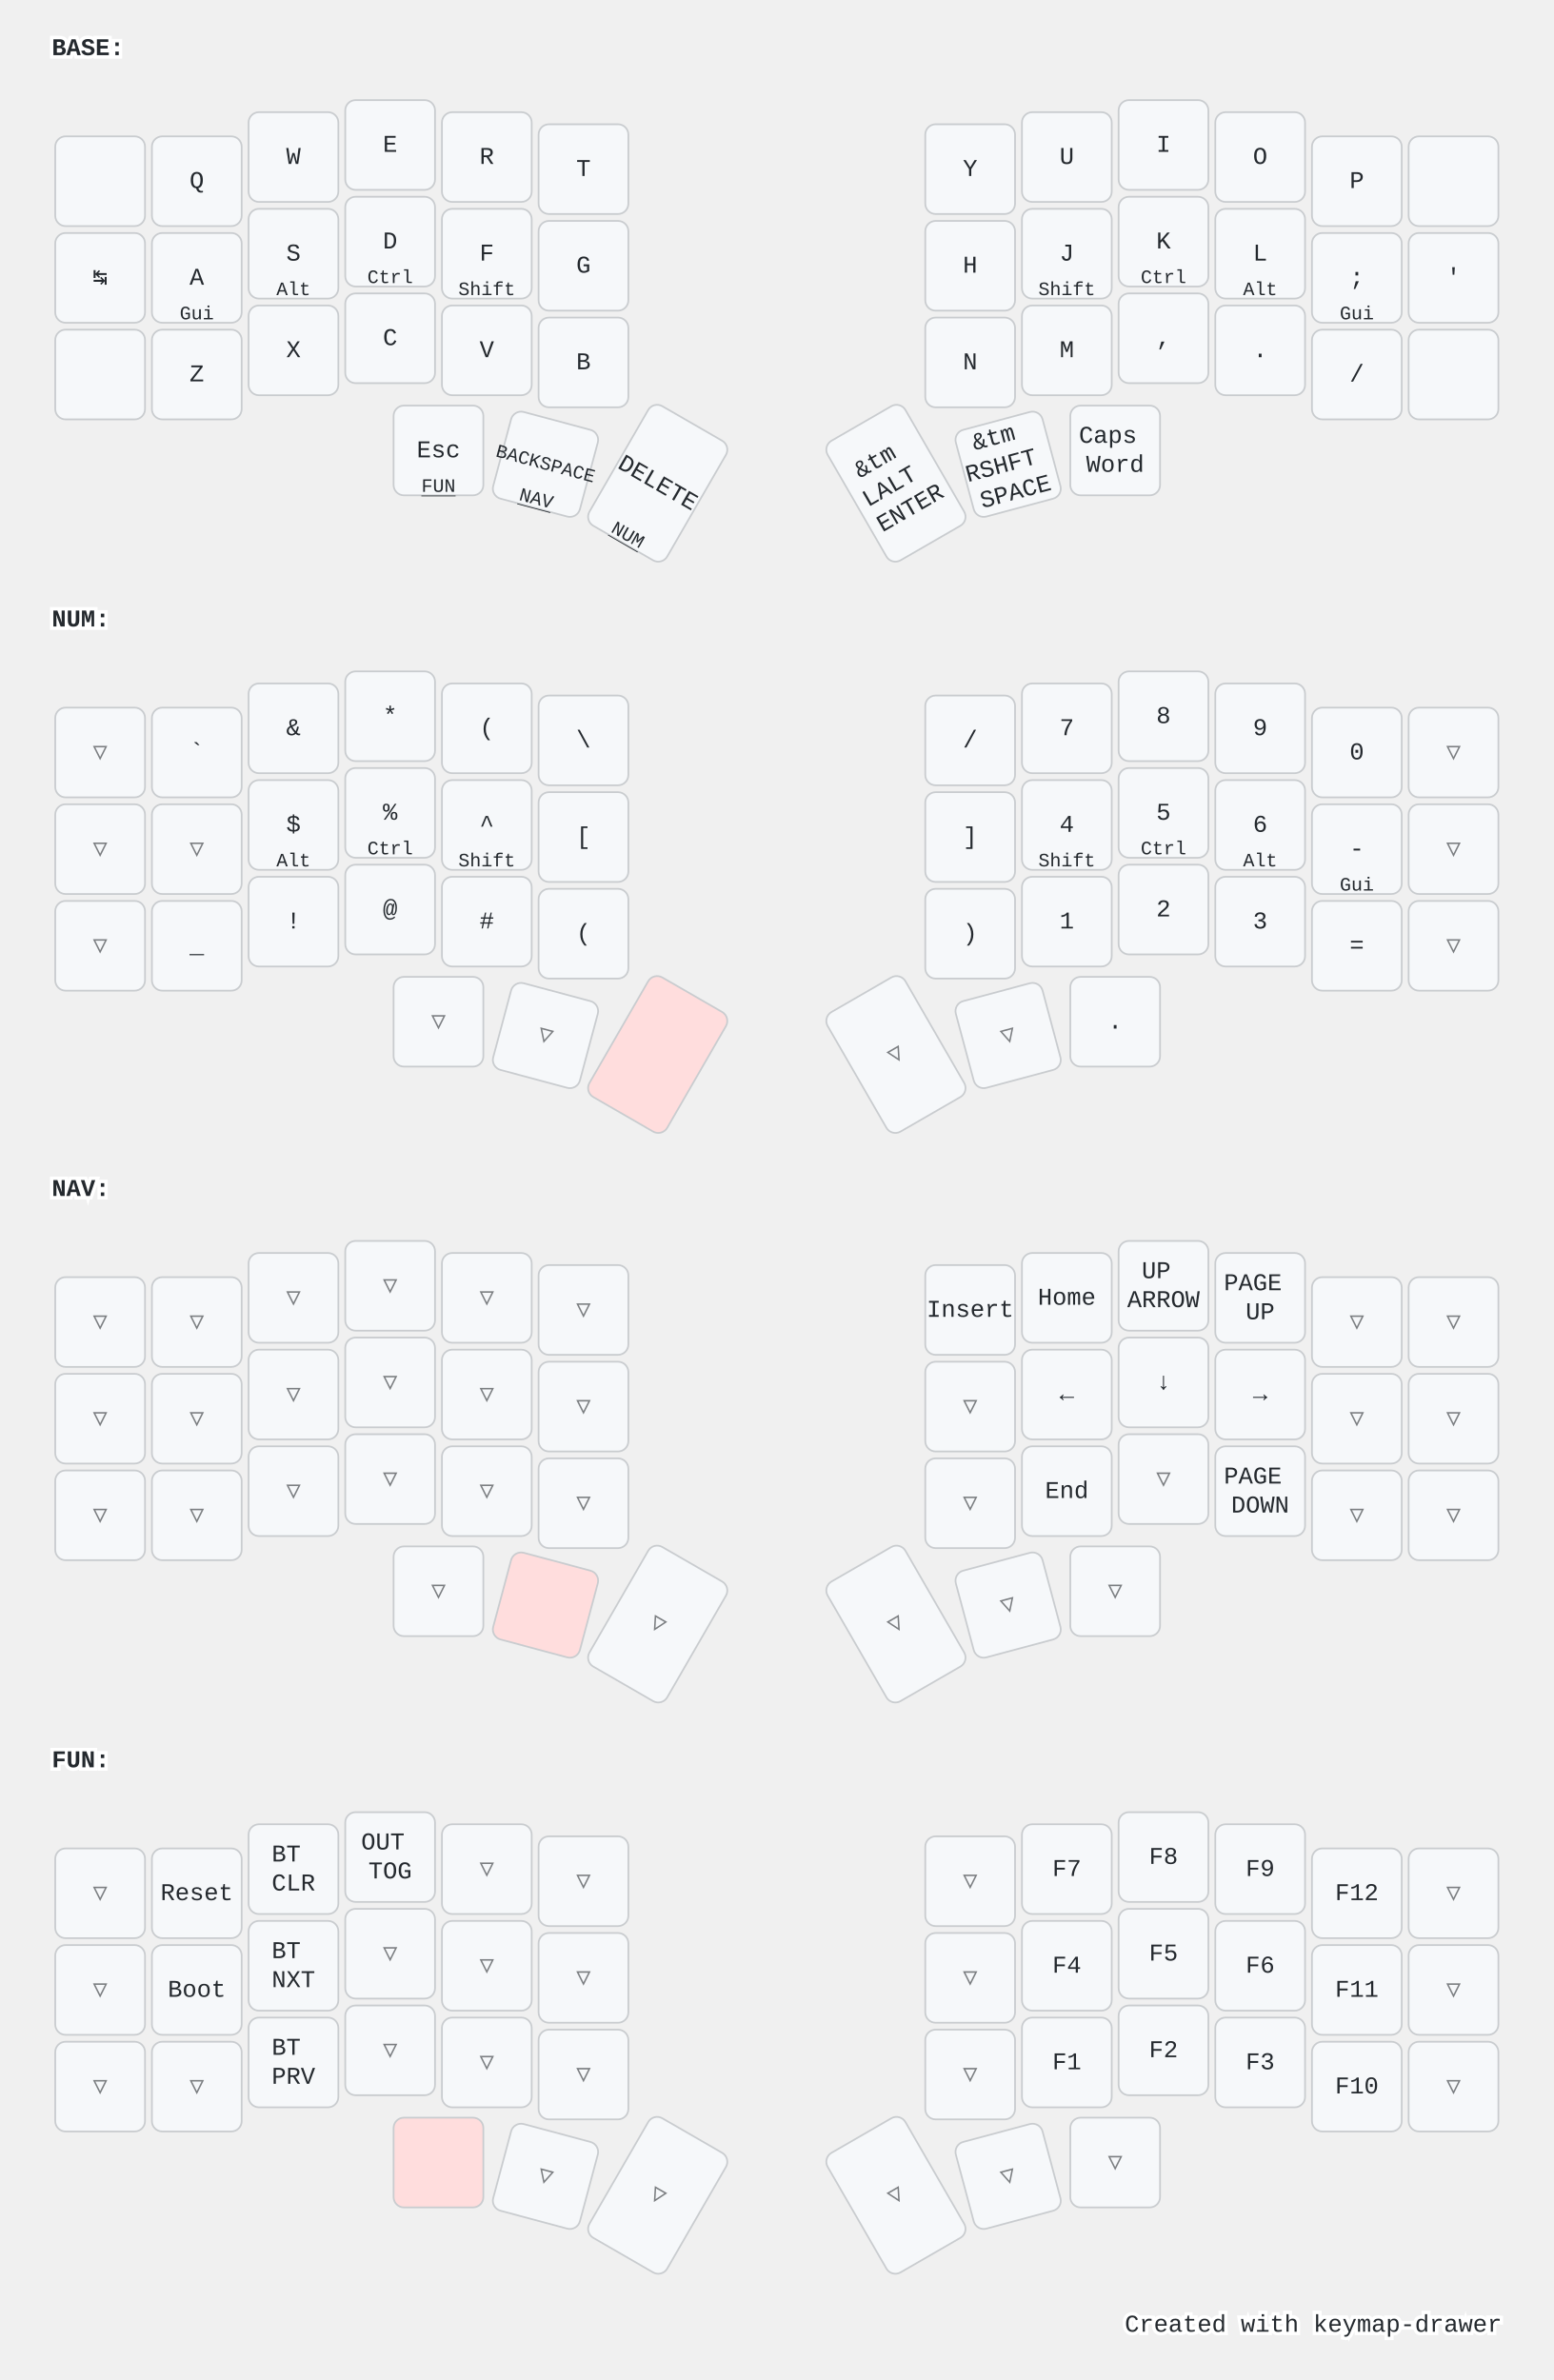
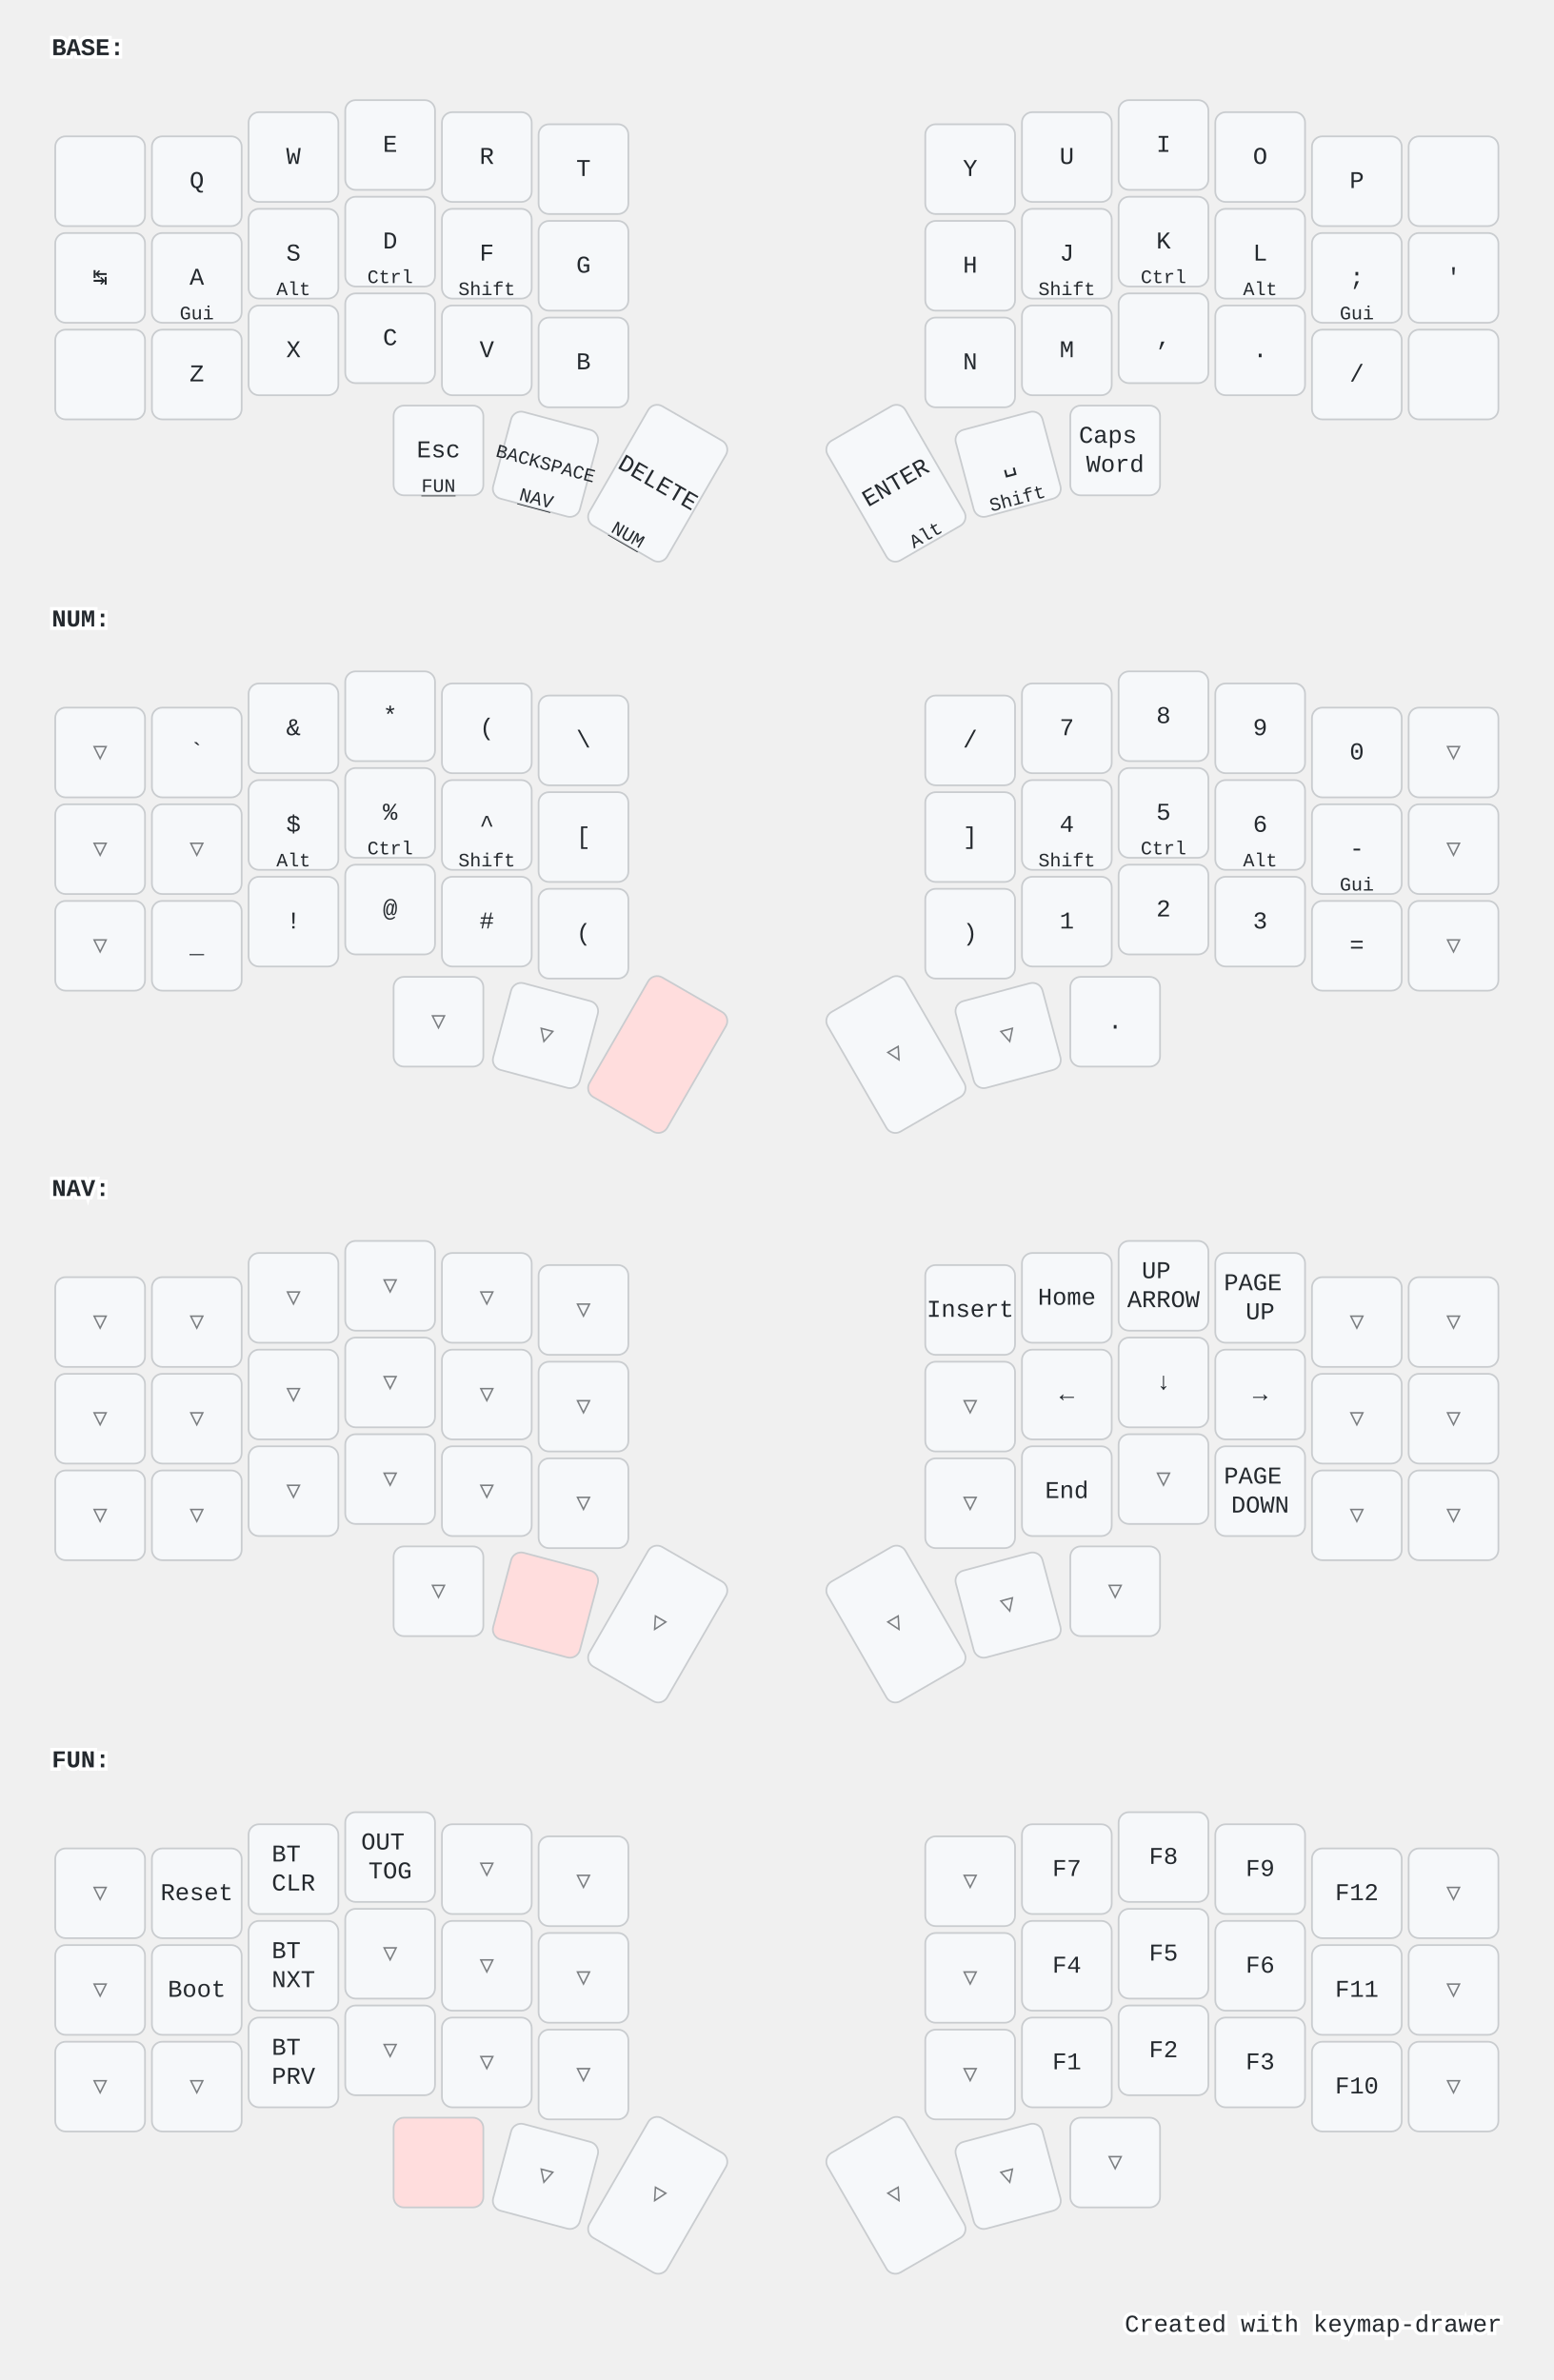
<svg xmlns="http://www.w3.org/2000/svg" width="900" height="1379" viewBox="0 0 900 1379" class="keymap">
  <style>/* inherit to force styles through use tags */
svg path {
    fill: inherit;
}

/* font and background color specifications */
svg.keymap {
    font-family: SFMono-Regular,Consolas,Liberation Mono,Menlo,monospace;
    font-size: 14px;
    font-kerning: normal;
    text-rendering: optimizeLegibility;
    fill: #24292e;
}

/* default key styling */
rect.key {
    fill: #f6f8fa;
}

rect.key, rect.combo {
    stroke: #c9cccf;
    stroke-width: 1;
}

/* default key side styling, only used is draw_key_sides is set */
rect.side {
    filter: brightness(90%);
}

/* color accent for combo boxes */
rect.combo, rect.combo-separate {
    fill: #cdf;
}

/* color accent for held keys */
rect.held, rect.combo.held {
    fill: #fdd;
}

/* color accent for ghost (optional) keys */
rect.ghost, rect.combo.ghost {
    stroke-dasharray: 4, 4;
    stroke-width: 2;
}

text {
    text-anchor: middle;
    dominant-baseline: middle;
}

/* styling for layer labels */
text.label {
    font-weight: bold;
    text-anchor: start;
    stroke: white;
    stroke-width: 4;
    paint-order: stroke;
}

/* styling for optional footer */
text.footer {
    text-anchor: end;
    dominant-baseline: auto;
    stroke: white;
    stroke-width: 4;
    paint-order: stroke;
}

/* styling for combo tap, and key non-tap label text */
text.combo, text.hold, text.shifted, text.left, text.right, text.tl, text.tr, text.bl, text.br {
    font-size: 11px;
}

text.hold, text.bl, text.br {
    text-anchor: middle;
    dominant-baseline: auto;
}

text.shifted, text.tl, text.tr {
    text-anchor: middle;
    dominant-baseline: hanging;
}

text.left, text.tl, text.bl {
    text-anchor: start;
}

text.right, text.tr, text.br {
    text-anchor: end;
}

text.layer-activator {
    text-decoration: underline;
}

/* styling for hold/shifted label text in combo box */
text.combo.hold, text.combo.shifted, text.combo.left, text.combo.right {
    font-size: 8px;
}

/* lighter symbol for transparent keys */
text.trans {
    fill: #7b7e81;
}

/* styling for combo dendrons */
path.combo {
    stroke-width: 1;
    stroke: gray;
    fill: none;
}

/* Start Tabler Icons Cleanup */
/* cannot use height/width with glyphs */
.icon-tabler &gt; path {
    fill: inherit;
    stroke: inherit;
    stroke-width: 2;
}
/* hide tabler's default box */
.icon-tabler &gt; path[stroke="none"][fill="none"] {
    visibility: hidden;
}
/* End Tabler Icons Cleanup */

@media (prefers-color-scheme: dark) {
svg.keymap { fill: #d1d6db; }
rect.key { fill: #3f4750; }
rect.key, rect.combo { stroke: #60666c; }
rect.combo, rect.combo-separate { fill: #1f3d7a; }
rect.held, rect.combo.held { fill: #854747; }
text.label, text.footer { stroke: black; }
text.trans { fill: #7e8184; }
path.combo { stroke: #7f7f7f; }

}</style>
  <g transform="translate(30, 0)" class="layer-BASE">
    <text x="0" y="28" class="label" id="BASE">BASE:</text>
    <g transform="translate(0, 56)">
      <g transform="translate(28, 49)" class="key keypos-0">
        <rect rx="6" ry="6" x="-26" y="-26" width="52" height="52" class="key" />
      </g>
      <g transform="translate(84, 49)" class="key keypos-1">
        <rect rx="6" ry="6" x="-26" y="-26" width="52" height="52" class="key" />
        <text x="0" y="0" class="key tap">Q</text>
      </g>
      <g transform="translate(140, 35)" class="key keypos-2">
        <rect rx="6" ry="6" x="-26" y="-26" width="52" height="52" class="key" />
        <text x="0" y="0" class="key tap">W</text>
      </g>
      <g transform="translate(196, 28)" class="key keypos-3">
        <rect rx="6" ry="6" x="-26" y="-26" width="52" height="52" class="key" />
        <text x="0" y="0" class="key tap">E</text>
      </g>
      <g transform="translate(252, 35)" class="key keypos-4">
        <rect rx="6" ry="6" x="-26" y="-26" width="52" height="52" class="key" />
        <text x="0" y="0" class="key tap">R</text>
      </g>
      <g transform="translate(308, 42)" class="key keypos-5">
        <rect rx="6" ry="6" x="-26" y="-26" width="52" height="52" class="key" />
        <text x="0" y="0" class="key tap">T</text>
      </g>
      <g transform="translate(532, 42)" class="key keypos-6">
        <rect rx="6" ry="6" x="-26" y="-26" width="52" height="52" class="key" />
        <text x="0" y="0" class="key tap">Y</text>
      </g>
      <g transform="translate(588, 35)" class="key keypos-7">
        <rect rx="6" ry="6" x="-26" y="-26" width="52" height="52" class="key" />
        <text x="0" y="0" class="key tap">U</text>
      </g>
      <g transform="translate(644, 28)" class="key keypos-8">
        <rect rx="6" ry="6" x="-26" y="-26" width="52" height="52" class="key" />
        <text x="0" y="0" class="key tap">I</text>
      </g>
      <g transform="translate(700, 35)" class="key keypos-9">
        <rect rx="6" ry="6" x="-26" y="-26" width="52" height="52" class="key" />
        <text x="0" y="0" class="key tap">O</text>
      </g>
      <g transform="translate(756, 49)" class="key keypos-10">
        <rect rx="6" ry="6" x="-26" y="-26" width="52" height="52" class="key" />
        <text x="0" y="0" class="key tap">P</text>
      </g>
      <g transform="translate(812, 49)" class="key keypos-11">
        <rect rx="6" ry="6" x="-26" y="-26" width="52" height="52" class="key" />
      </g>
      <g transform="translate(28, 105)" class="key keypos-12">
        <rect rx="6" ry="6" x="-26" y="-26" width="52" height="52" class="key" />
        <text x="0" y="0" class="key tap">↹</text>
      </g>
      <g transform="translate(84, 105)" class="key keypos-13">
        <rect rx="6" ry="6" x="-26" y="-26" width="52" height="52" class="key" />
        <text x="0" y="0" class="key tap">A</text>
        <text x="0" y="24" class="key hold">Gui</text>
      </g>
      <g transform="translate(140, 91)" class="key keypos-14">
        <rect rx="6" ry="6" x="-26" y="-26" width="52" height="52" class="key" />
        <text x="0" y="0" class="key tap">S</text>
        <text x="0" y="24" class="key hold">Alt</text>
      </g>
      <g transform="translate(196, 84)" class="key keypos-15">
        <rect rx="6" ry="6" x="-26" y="-26" width="52" height="52" class="key" />
        <text x="0" y="0" class="key tap">D</text>
        <text x="0" y="24" class="key hold">Ctrl</text>
      </g>
      <g transform="translate(252, 91)" class="key keypos-16">
        <rect rx="6" ry="6" x="-26" y="-26" width="52" height="52" class="key" />
        <text x="0" y="0" class="key tap">F</text>
        <text x="0" y="24" class="key hold">Shift</text>
      </g>
      <g transform="translate(308, 98)" class="key keypos-17">
        <rect rx="6" ry="6" x="-26" y="-26" width="52" height="52" class="key" />
        <text x="0" y="0" class="key tap">G</text>
      </g>
      <g transform="translate(532, 98)" class="key keypos-18">
        <rect rx="6" ry="6" x="-26" y="-26" width="52" height="52" class="key" />
        <text x="0" y="0" class="key tap">H</text>
      </g>
      <g transform="translate(588, 91)" class="key keypos-19">
        <rect rx="6" ry="6" x="-26" y="-26" width="52" height="52" class="key" />
        <text x="0" y="0" class="key tap">J</text>
        <text x="0" y="24" class="key hold">Shift</text>
      </g>
      <g transform="translate(644, 84)" class="key keypos-20">
        <rect rx="6" ry="6" x="-26" y="-26" width="52" height="52" class="key" />
        <text x="0" y="0" class="key tap">K</text>
        <text x="0" y="24" class="key hold">Ctrl</text>
      </g>
      <g transform="translate(700, 91)" class="key keypos-21">
        <rect rx="6" ry="6" x="-26" y="-26" width="52" height="52" class="key" />
        <text x="0" y="0" class="key tap">L</text>
        <text x="0" y="24" class="key hold">Alt</text>
      </g>
      <g transform="translate(756, 105)" class="key keypos-22">
        <rect rx="6" ry="6" x="-26" y="-26" width="52" height="52" class="key" />
        <text x="0" y="0" class="key tap">;</text>
        <text x="0" y="24" class="key hold">Gui</text>
      </g>
      <g transform="translate(812, 105)" class="key keypos-23">
        <rect rx="6" ry="6" x="-26" y="-26" width="52" height="52" class="key" />
        <text x="0" y="0" class="key tap">'</text>
      </g>
      <g transform="translate(28, 161)" class="key keypos-24">
        <rect rx="6" ry="6" x="-26" y="-26" width="52" height="52" class="key" />
      </g>
      <g transform="translate(84, 161)" class="key keypos-25">
        <rect rx="6" ry="6" x="-26" y="-26" width="52" height="52" class="key" />
        <text x="0" y="0" class="key tap">Z</text>
      </g>
      <g transform="translate(140, 147)" class="key keypos-26">
        <rect rx="6" ry="6" x="-26" y="-26" width="52" height="52" class="key" />
        <text x="0" y="0" class="key tap">X</text>
      </g>
      <g transform="translate(196, 140)" class="key keypos-27">
        <rect rx="6" ry="6" x="-26" y="-26" width="52" height="52" class="key" />
        <text x="0" y="0" class="key tap">C</text>
      </g>
      <g transform="translate(252, 147)" class="key keypos-28">
        <rect rx="6" ry="6" x="-26" y="-26" width="52" height="52" class="key" />
        <text x="0" y="0" class="key tap">V</text>
      </g>
      <g transform="translate(308, 154)" class="key keypos-29">
        <rect rx="6" ry="6" x="-26" y="-26" width="52" height="52" class="key" />
        <text x="0" y="0" class="key tap">B</text>
      </g>
      <g transform="translate(532, 154)" class="key keypos-30">
        <rect rx="6" ry="6" x="-26" y="-26" width="52" height="52" class="key" />
        <text x="0" y="0" class="key tap">N</text>
      </g>
      <g transform="translate(588, 147)" class="key keypos-31">
        <rect rx="6" ry="6" x="-26" y="-26" width="52" height="52" class="key" />
        <text x="0" y="0" class="key tap">M</text>
      </g>
      <g transform="translate(644, 140)" class="key keypos-32">
        <rect rx="6" ry="6" x="-26" y="-26" width="52" height="52" class="key" />
        <text x="0" y="0" class="key tap">,</text>
      </g>
      <g transform="translate(700, 147)" class="key keypos-33">
        <rect rx="6" ry="6" x="-26" y="-26" width="52" height="52" class="key" />
        <text x="0" y="0" class="key tap">.</text>
      </g>
      <g transform="translate(756, 161)" class="key keypos-34">
        <rect rx="6" ry="6" x="-26" y="-26" width="52" height="52" class="key" />
        <text x="0" y="0" class="key tap">/</text>
      </g>
      <g transform="translate(812, 161)" class="key keypos-35">
        <rect rx="6" ry="6" x="-26" y="-26" width="52" height="52" class="key" />
      </g>
      <g transform="translate(224, 205)" class="key keypos-36">
        <rect rx="6" ry="6" x="-26" y="-26" width="52" height="52" class="key" />
        <text x="0" y="0" class="key tap">Esc</text>
        <a href="#FUN">
          <text x="0" y="24" class="key hold layer-activator">FUN</text>
        </a>
      </g>
      <g transform="translate(286, 213) rotate(15.0)" class="key keypos-37">
        <rect rx="6" ry="6" x="-26" y="-26" width="52" height="52" class="key" />
        <text x="0" y="0" class="key tap">
          <tspan style="font-size: 78%">BACKSPACE</tspan>
        </text>
        <a href="#NAV">
          <text x="0" y="24" class="key hold layer-activator">NAV</text>
        </a>
      </g>
      <g transform="translate(351, 224) rotate(30.0)" class="key keypos-38">
        <rect rx="6" ry="6" x="-26" y="-40" width="52" height="80" class="key" />
        <text x="0" y="0" class="key tap">DELETE</text>
        <a href="#NUM">
          <text x="0" y="38" class="key hold layer-activator">NUM</text>
        </a>
      </g>
      <g transform="translate(489, 224) rotate(-30.0)" class="key keypos-39">
        <rect rx="6" ry="6" x="-26" y="-40" width="52" height="80" class="key" />
-         <text x="0" y="0" class="key tap">
-           <tspan x="0" dy="-1.2em">&amp;tm</tspan>
-           <tspan x="0" dy="1.2em">LALT</tspan>
-           <tspan x="0" dy="1.2em">ENTER</tspan>
-         </text>
+         <text x="0" y="0" class="key tap">ENTER</text>
+         <text x="0" y="38" class="key hold">Alt</text>
      </g>
      <g transform="translate(554, 213) rotate(-15.0)" class="key keypos-40">
        <rect rx="6" ry="6" x="-26" y="-26" width="52" height="52" class="key" />
-         <text x="0" y="0" class="key tap">
-           <tspan x="0" dy="-1.2em">&amp;tm</tspan>
-           <tspan x="0" dy="1.2em">RSHFT</tspan>
-           <tspan x="0" dy="1.2em">SPACE</tspan>
-         </text>
+         <text x="0" y="0" class="key tap">␣</text>
+         <text x="0" y="24" class="key hold">Shift</text>
      </g>
      <g transform="translate(616, 205)" class="key keypos-41">
        <rect rx="6" ry="6" x="-26" y="-26" width="52" height="52" class="key" />
        <text x="0" y="0" class="key tap">
          <tspan x="0" dy="-0.6em">Caps</tspan>
          <tspan x="0" dy="1.2em">Word</tspan>
        </text>
      </g>
    </g>
  </g>
  <g transform="translate(30, 331)" class="layer-NUM">
    <text x="0" y="28" class="label" id="NUM">NUM:</text>
    <g transform="translate(0, 56)">
      <g transform="translate(28, 49)" class="key trans keypos-0">
        <rect rx="6" ry="6" x="-26" y="-26" width="52" height="52" class="key trans" />
        <text x="0" y="0" class="key trans tap">▽</text>
      </g>
      <g transform="translate(84, 49)" class="key keypos-1">
        <rect rx="6" ry="6" x="-26" y="-26" width="52" height="52" class="key" />
        <text x="0" y="0" class="key tap">`</text>
      </g>
      <g transform="translate(140, 35)" class="key keypos-2">
        <rect rx="6" ry="6" x="-26" y="-26" width="52" height="52" class="key" />
        <text x="0" y="0" class="key tap">&amp;</text>
      </g>
      <g transform="translate(196, 28)" class="key keypos-3">
        <rect rx="6" ry="6" x="-26" y="-26" width="52" height="52" class="key" />
        <text x="0" y="0" class="key tap">*</text>
      </g>
      <g transform="translate(252, 35)" class="key keypos-4">
        <rect rx="6" ry="6" x="-26" y="-26" width="52" height="52" class="key" />
        <text x="0" y="0" class="key tap">(</text>
      </g>
      <g transform="translate(308, 42)" class="key keypos-5">
        <rect rx="6" ry="6" x="-26" y="-26" width="52" height="52" class="key" />
        <text x="0" y="0" class="key tap">\</text>
      </g>
      <g transform="translate(532, 42)" class="key keypos-6">
        <rect rx="6" ry="6" x="-26" y="-26" width="52" height="52" class="key" />
        <text x="0" y="0" class="key tap">/</text>
      </g>
      <g transform="translate(588, 35)" class="key keypos-7">
        <rect rx="6" ry="6" x="-26" y="-26" width="52" height="52" class="key" />
        <text x="0" y="0" class="key tap">7</text>
      </g>
      <g transform="translate(644, 28)" class="key keypos-8">
        <rect rx="6" ry="6" x="-26" y="-26" width="52" height="52" class="key" />
        <text x="0" y="0" class="key tap">8</text>
      </g>
      <g transform="translate(700, 35)" class="key keypos-9">
        <rect rx="6" ry="6" x="-26" y="-26" width="52" height="52" class="key" />
        <text x="0" y="0" class="key tap">9</text>
      </g>
      <g transform="translate(756, 49)" class="key keypos-10">
        <rect rx="6" ry="6" x="-26" y="-26" width="52" height="52" class="key" />
        <text x="0" y="0" class="key tap">0</text>
      </g>
      <g transform="translate(812, 49)" class="key trans keypos-11">
        <rect rx="6" ry="6" x="-26" y="-26" width="52" height="52" class="key trans" />
        <text x="0" y="0" class="key trans tap">▽</text>
      </g>
      <g transform="translate(28, 105)" class="key trans keypos-12">
        <rect rx="6" ry="6" x="-26" y="-26" width="52" height="52" class="key trans" />
        <text x="0" y="0" class="key trans tap">▽</text>
      </g>
      <g transform="translate(84, 105)" class="key trans keypos-13">
        <rect rx="6" ry="6" x="-26" y="-26" width="52" height="52" class="key trans" />
        <text x="0" y="0" class="key trans tap">▽</text>
      </g>
      <g transform="translate(140, 91)" class="key keypos-14">
        <rect rx="6" ry="6" x="-26" y="-26" width="52" height="52" class="key" />
        <text x="0" y="0" class="key tap">$</text>
        <text x="0" y="24" class="key hold">Alt</text>
      </g>
      <g transform="translate(196, 84)" class="key keypos-15">
        <rect rx="6" ry="6" x="-26" y="-26" width="52" height="52" class="key" />
        <text x="0" y="0" class="key tap">%</text>
        <text x="0" y="24" class="key hold">Ctrl</text>
      </g>
      <g transform="translate(252, 91)" class="key keypos-16">
        <rect rx="6" ry="6" x="-26" y="-26" width="52" height="52" class="key" />
        <text x="0" y="0" class="key tap">^</text>
        <text x="0" y="24" class="key hold">Shift</text>
      </g>
      <g transform="translate(308, 98)" class="key keypos-17">
        <rect rx="6" ry="6" x="-26" y="-26" width="52" height="52" class="key" />
        <text x="0" y="0" class="key tap">[</text>
      </g>
      <g transform="translate(532, 98)" class="key keypos-18">
        <rect rx="6" ry="6" x="-26" y="-26" width="52" height="52" class="key" />
        <text x="0" y="0" class="key tap">]</text>
      </g>
      <g transform="translate(588, 91)" class="key keypos-19">
        <rect rx="6" ry="6" x="-26" y="-26" width="52" height="52" class="key" />
        <text x="0" y="0" class="key tap">4</text>
        <text x="0" y="24" class="key hold">Shift</text>
      </g>
      <g transform="translate(644, 84)" class="key keypos-20">
        <rect rx="6" ry="6" x="-26" y="-26" width="52" height="52" class="key" />
        <text x="0" y="0" class="key tap">5</text>
        <text x="0" y="24" class="key hold">Ctrl</text>
      </g>
      <g transform="translate(700, 91)" class="key keypos-21">
        <rect rx="6" ry="6" x="-26" y="-26" width="52" height="52" class="key" />
        <text x="0" y="0" class="key tap">6</text>
        <text x="0" y="24" class="key hold">Alt</text>
      </g>
      <g transform="translate(756, 105)" class="key keypos-22">
        <rect rx="6" ry="6" x="-26" y="-26" width="52" height="52" class="key" />
        <text x="0" y="0" class="key tap">-</text>
        <text x="0" y="24" class="key hold">Gui</text>
      </g>
      <g transform="translate(812, 105)" class="key trans keypos-23">
        <rect rx="6" ry="6" x="-26" y="-26" width="52" height="52" class="key trans" />
        <text x="0" y="0" class="key trans tap">▽</text>
      </g>
      <g transform="translate(28, 161)" class="key trans keypos-24">
        <rect rx="6" ry="6" x="-26" y="-26" width="52" height="52" class="key trans" />
        <text x="0" y="0" class="key trans tap">▽</text>
      </g>
      <g transform="translate(84, 161)" class="key keypos-25">
        <rect rx="6" ry="6" x="-26" y="-26" width="52" height="52" class="key" />
        <text x="0" y="0" class="key tap">_</text>
      </g>
      <g transform="translate(140, 147)" class="key keypos-26">
        <rect rx="6" ry="6" x="-26" y="-26" width="52" height="52" class="key" />
        <text x="0" y="0" class="key tap">!</text>
      </g>
      <g transform="translate(196, 140)" class="key keypos-27">
        <rect rx="6" ry="6" x="-26" y="-26" width="52" height="52" class="key" />
        <text x="0" y="0" class="key tap">@</text>
      </g>
      <g transform="translate(252, 147)" class="key keypos-28">
        <rect rx="6" ry="6" x="-26" y="-26" width="52" height="52" class="key" />
        <text x="0" y="0" class="key tap">#</text>
      </g>
      <g transform="translate(308, 154)" class="key keypos-29">
        <rect rx="6" ry="6" x="-26" y="-26" width="52" height="52" class="key" />
        <text x="0" y="0" class="key tap">(</text>
      </g>
      <g transform="translate(532, 154)" class="key keypos-30">
        <rect rx="6" ry="6" x="-26" y="-26" width="52" height="52" class="key" />
        <text x="0" y="0" class="key tap">)</text>
      </g>
      <g transform="translate(588, 147)" class="key keypos-31">
        <rect rx="6" ry="6" x="-26" y="-26" width="52" height="52" class="key" />
        <text x="0" y="0" class="key tap">1</text>
      </g>
      <g transform="translate(644, 140)" class="key keypos-32">
        <rect rx="6" ry="6" x="-26" y="-26" width="52" height="52" class="key" />
        <text x="0" y="0" class="key tap">2</text>
      </g>
      <g transform="translate(700, 147)" class="key keypos-33">
        <rect rx="6" ry="6" x="-26" y="-26" width="52" height="52" class="key" />
        <text x="0" y="0" class="key tap">3</text>
      </g>
      <g transform="translate(756, 161)" class="key keypos-34">
        <rect rx="6" ry="6" x="-26" y="-26" width="52" height="52" class="key" />
        <text x="0" y="0" class="key tap">=</text>
      </g>
      <g transform="translate(812, 161)" class="key trans keypos-35">
        <rect rx="6" ry="6" x="-26" y="-26" width="52" height="52" class="key trans" />
        <text x="0" y="0" class="key trans tap">▽</text>
      </g>
      <g transform="translate(224, 205)" class="key trans keypos-36">
        <rect rx="6" ry="6" x="-26" y="-26" width="52" height="52" class="key trans" />
        <text x="0" y="0" class="key trans tap">▽</text>
      </g>
      <g transform="translate(286, 213) rotate(15.0)" class="key trans keypos-37">
        <rect rx="6" ry="6" x="-26" y="-26" width="52" height="52" class="key trans" />
        <text x="0" y="0" class="key trans tap">▽</text>
      </g>
      <g transform="translate(351, 224) rotate(30.0)" class="key held keypos-38">
        <rect rx="6" ry="6" x="-26" y="-40" width="52" height="80" class="key held" />
      </g>
      <g transform="translate(489, 224) rotate(-30.0)" class="key trans keypos-39">
        <rect rx="6" ry="6" x="-26" y="-40" width="52" height="80" class="key trans" />
        <text x="0" y="0" class="key trans tap">▽</text>
      </g>
      <g transform="translate(554, 213) rotate(-15.0)" class="key trans keypos-40">
        <rect rx="6" ry="6" x="-26" y="-26" width="52" height="52" class="key trans" />
        <text x="0" y="0" class="key trans tap">▽</text>
      </g>
      <g transform="translate(616, 205)" class="key keypos-41">
        <rect rx="6" ry="6" x="-26" y="-26" width="52" height="52" class="key" />
        <text x="0" y="0" class="key tap">.</text>
      </g>
    </g>
  </g>
  <g transform="translate(30, 661)" class="layer-NAV">
    <text x="0" y="28" class="label" id="NAV">NAV:</text>
    <g transform="translate(0, 56)">
      <g transform="translate(28, 49)" class="key trans keypos-0">
        <rect rx="6" ry="6" x="-26" y="-26" width="52" height="52" class="key trans" />
        <text x="0" y="0" class="key trans tap">▽</text>
      </g>
      <g transform="translate(84, 49)" class="key trans keypos-1">
        <rect rx="6" ry="6" x="-26" y="-26" width="52" height="52" class="key trans" />
        <text x="0" y="0" class="key trans tap">▽</text>
      </g>
      <g transform="translate(140, 35)" class="key trans keypos-2">
        <rect rx="6" ry="6" x="-26" y="-26" width="52" height="52" class="key trans" />
        <text x="0" y="0" class="key trans tap">▽</text>
      </g>
      <g transform="translate(196, 28)" class="key trans keypos-3">
        <rect rx="6" ry="6" x="-26" y="-26" width="52" height="52" class="key trans" />
        <text x="0" y="0" class="key trans tap">▽</text>
      </g>
      <g transform="translate(252, 35)" class="key trans keypos-4">
        <rect rx="6" ry="6" x="-26" y="-26" width="52" height="52" class="key trans" />
        <text x="0" y="0" class="key trans tap">▽</text>
      </g>
      <g transform="translate(308, 42)" class="key trans keypos-5">
        <rect rx="6" ry="6" x="-26" y="-26" width="52" height="52" class="key trans" />
        <text x="0" y="0" class="key trans tap">▽</text>
      </g>
      <g transform="translate(532, 42)" class="key keypos-6">
        <rect rx="6" ry="6" x="-26" y="-26" width="52" height="52" class="key" />
        <text x="0" y="0" class="key tap">Insert</text>
      </g>
      <g transform="translate(588, 35)" class="key keypos-7">
        <rect rx="6" ry="6" x="-26" y="-26" width="52" height="52" class="key" />
        <text x="0" y="0" class="key tap">Home</text>
      </g>
      <g transform="translate(644, 28)" class="key keypos-8">
        <rect rx="6" ry="6" x="-26" y="-26" width="52" height="52" class="key" />
        <text x="0" y="0" class="key tap">
          <tspan x="0" dy="-0.6em">UP</tspan>
          <tspan x="0" dy="1.2em">ARROW</tspan>
        </text>
      </g>
      <g transform="translate(700, 35)" class="key keypos-9">
        <rect rx="6" ry="6" x="-26" y="-26" width="52" height="52" class="key" />
        <text x="0" y="0" class="key tap">
          <tspan x="0" dy="-0.6em">PAGE</tspan>
          <tspan x="0" dy="1.2em">UP</tspan>
        </text>
      </g>
      <g transform="translate(756, 49)" class="key trans keypos-10">
        <rect rx="6" ry="6" x="-26" y="-26" width="52" height="52" class="key trans" />
        <text x="0" y="0" class="key trans tap">▽</text>
      </g>
      <g transform="translate(812, 49)" class="key trans keypos-11">
        <rect rx="6" ry="6" x="-26" y="-26" width="52" height="52" class="key trans" />
        <text x="0" y="0" class="key trans tap">▽</text>
      </g>
      <g transform="translate(28, 105)" class="key trans keypos-12">
        <rect rx="6" ry="6" x="-26" y="-26" width="52" height="52" class="key trans" />
        <text x="0" y="0" class="key trans tap">▽</text>
      </g>
      <g transform="translate(84, 105)" class="key trans keypos-13">
        <rect rx="6" ry="6" x="-26" y="-26" width="52" height="52" class="key trans" />
        <text x="0" y="0" class="key trans tap">▽</text>
      </g>
      <g transform="translate(140, 91)" class="key trans keypos-14">
        <rect rx="6" ry="6" x="-26" y="-26" width="52" height="52" class="key trans" />
        <text x="0" y="0" class="key trans tap">▽</text>
      </g>
      <g transform="translate(196, 84)" class="key trans keypos-15">
        <rect rx="6" ry="6" x="-26" y="-26" width="52" height="52" class="key trans" />
        <text x="0" y="0" class="key trans tap">▽</text>
      </g>
      <g transform="translate(252, 91)" class="key trans keypos-16">
        <rect rx="6" ry="6" x="-26" y="-26" width="52" height="52" class="key trans" />
        <text x="0" y="0" class="key trans tap">▽</text>
      </g>
      <g transform="translate(308, 98)" class="key trans keypos-17">
        <rect rx="6" ry="6" x="-26" y="-26" width="52" height="52" class="key trans" />
        <text x="0" y="0" class="key trans tap">▽</text>
      </g>
      <g transform="translate(532, 98)" class="key trans keypos-18">
        <rect rx="6" ry="6" x="-26" y="-26" width="52" height="52" class="key trans" />
        <text x="0" y="0" class="key trans tap">▽</text>
      </g>
      <g transform="translate(588, 91)" class="key keypos-19">
        <rect rx="6" ry="6" x="-26" y="-26" width="52" height="52" class="key" />
        <text x="0" y="0" class="key tap">←</text>
      </g>
      <g transform="translate(644, 84)" class="key keypos-20">
        <rect rx="6" ry="6" x="-26" y="-26" width="52" height="52" class="key" />
        <text x="0" y="0" class="key tap">↓</text>
      </g>
      <g transform="translate(700, 91)" class="key keypos-21">
        <rect rx="6" ry="6" x="-26" y="-26" width="52" height="52" class="key" />
        <text x="0" y="0" class="key tap">→</text>
      </g>
      <g transform="translate(756, 105)" class="key trans keypos-22">
        <rect rx="6" ry="6" x="-26" y="-26" width="52" height="52" class="key trans" />
        <text x="0" y="0" class="key trans tap">▽</text>
      </g>
      <g transform="translate(812, 105)" class="key trans keypos-23">
        <rect rx="6" ry="6" x="-26" y="-26" width="52" height="52" class="key trans" />
        <text x="0" y="0" class="key trans tap">▽</text>
      </g>
      <g transform="translate(28, 161)" class="key trans keypos-24">
        <rect rx="6" ry="6" x="-26" y="-26" width="52" height="52" class="key trans" />
        <text x="0" y="0" class="key trans tap">▽</text>
      </g>
      <g transform="translate(84, 161)" class="key trans keypos-25">
        <rect rx="6" ry="6" x="-26" y="-26" width="52" height="52" class="key trans" />
        <text x="0" y="0" class="key trans tap">▽</text>
      </g>
      <g transform="translate(140, 147)" class="key trans keypos-26">
        <rect rx="6" ry="6" x="-26" y="-26" width="52" height="52" class="key trans" />
        <text x="0" y="0" class="key trans tap">▽</text>
      </g>
      <g transform="translate(196, 140)" class="key trans keypos-27">
        <rect rx="6" ry="6" x="-26" y="-26" width="52" height="52" class="key trans" />
        <text x="0" y="0" class="key trans tap">▽</text>
      </g>
      <g transform="translate(252, 147)" class="key trans keypos-28">
        <rect rx="6" ry="6" x="-26" y="-26" width="52" height="52" class="key trans" />
        <text x="0" y="0" class="key trans tap">▽</text>
      </g>
      <g transform="translate(308, 154)" class="key trans keypos-29">
        <rect rx="6" ry="6" x="-26" y="-26" width="52" height="52" class="key trans" />
        <text x="0" y="0" class="key trans tap">▽</text>
      </g>
      <g transform="translate(532, 154)" class="key trans keypos-30">
        <rect rx="6" ry="6" x="-26" y="-26" width="52" height="52" class="key trans" />
        <text x="0" y="0" class="key trans tap">▽</text>
      </g>
      <g transform="translate(588, 147)" class="key keypos-31">
        <rect rx="6" ry="6" x="-26" y="-26" width="52" height="52" class="key" />
        <text x="0" y="0" class="key tap">End</text>
      </g>
      <g transform="translate(644, 140)" class="key trans keypos-32">
        <rect rx="6" ry="6" x="-26" y="-26" width="52" height="52" class="key trans" />
        <text x="0" y="0" class="key trans tap">▽</text>
      </g>
      <g transform="translate(700, 147)" class="key keypos-33">
        <rect rx="6" ry="6" x="-26" y="-26" width="52" height="52" class="key" />
        <text x="0" y="0" class="key tap">
          <tspan x="0" dy="-0.6em">PAGE</tspan>
          <tspan x="0" dy="1.2em">DOWN</tspan>
        </text>
      </g>
      <g transform="translate(756, 161)" class="key trans keypos-34">
        <rect rx="6" ry="6" x="-26" y="-26" width="52" height="52" class="key trans" />
        <text x="0" y="0" class="key trans tap">▽</text>
      </g>
      <g transform="translate(812, 161)" class="key trans keypos-35">
        <rect rx="6" ry="6" x="-26" y="-26" width="52" height="52" class="key trans" />
        <text x="0" y="0" class="key trans tap">▽</text>
      </g>
      <g transform="translate(224, 205)" class="key trans keypos-36">
        <rect rx="6" ry="6" x="-26" y="-26" width="52" height="52" class="key trans" />
        <text x="0" y="0" class="key trans tap">▽</text>
      </g>
      <g transform="translate(286, 213) rotate(15.0)" class="key held keypos-37">
        <rect rx="6" ry="6" x="-26" y="-26" width="52" height="52" class="key held" />
      </g>
      <g transform="translate(351, 224) rotate(30.0)" class="key trans keypos-38">
        <rect rx="6" ry="6" x="-26" y="-40" width="52" height="80" class="key trans" />
        <text x="0" y="0" class="key trans tap">▽</text>
      </g>
      <g transform="translate(489, 224) rotate(-30.0)" class="key trans keypos-39">
        <rect rx="6" ry="6" x="-26" y="-40" width="52" height="80" class="key trans" />
        <text x="0" y="0" class="key trans tap">▽</text>
      </g>
      <g transform="translate(554, 213) rotate(-15.0)" class="key trans keypos-40">
        <rect rx="6" ry="6" x="-26" y="-26" width="52" height="52" class="key trans" />
        <text x="0" y="0" class="key trans tap">▽</text>
      </g>
      <g transform="translate(616, 205)" class="key trans keypos-41">
        <rect rx="6" ry="6" x="-26" y="-26" width="52" height="52" class="key trans" />
        <text x="0" y="0" class="key trans tap">▽</text>
      </g>
    </g>
  </g>
  <g transform="translate(30, 992)" class="layer-FUN">
    <text x="0" y="28" class="label" id="FUN">FUN:</text>
    <g transform="translate(0, 56)">
      <g transform="translate(28, 49)" class="key trans keypos-0">
        <rect rx="6" ry="6" x="-26" y="-26" width="52" height="52" class="key trans" />
        <text x="0" y="0" class="key trans tap">▽</text>
      </g>
      <g transform="translate(84, 49)" class="key keypos-1">
        <rect rx="6" ry="6" x="-26" y="-26" width="52" height="52" class="key" />
        <text x="0" y="0" class="key tap">Reset</text>
      </g>
      <g transform="translate(140, 35)" class="key keypos-2">
        <rect rx="6" ry="6" x="-26" y="-26" width="52" height="52" class="key" />
        <text x="0" y="0" class="key tap">
          <tspan x="0" dy="-0.6em">BT</tspan>
          <tspan x="0" dy="1.2em">CLR</tspan>
        </text>
      </g>
      <g transform="translate(196, 28)" class="key keypos-3">
        <rect rx="6" ry="6" x="-26" y="-26" width="52" height="52" class="key" />
        <text x="0" y="0" class="key tap">
          <tspan x="0" dy="-0.6em">OUT</tspan>
          <tspan x="0" dy="1.2em">TOG</tspan>
        </text>
      </g>
      <g transform="translate(252, 35)" class="key trans keypos-4">
        <rect rx="6" ry="6" x="-26" y="-26" width="52" height="52" class="key trans" />
        <text x="0" y="0" class="key trans tap">▽</text>
      </g>
      <g transform="translate(308, 42)" class="key trans keypos-5">
        <rect rx="6" ry="6" x="-26" y="-26" width="52" height="52" class="key trans" />
        <text x="0" y="0" class="key trans tap">▽</text>
      </g>
      <g transform="translate(532, 42)" class="key trans keypos-6">
        <rect rx="6" ry="6" x="-26" y="-26" width="52" height="52" class="key trans" />
        <text x="0" y="0" class="key trans tap">▽</text>
      </g>
      <g transform="translate(588, 35)" class="key keypos-7">
        <rect rx="6" ry="6" x="-26" y="-26" width="52" height="52" class="key" />
        <text x="0" y="0" class="key tap">F7</text>
      </g>
      <g transform="translate(644, 28)" class="key keypos-8">
        <rect rx="6" ry="6" x="-26" y="-26" width="52" height="52" class="key" />
        <text x="0" y="0" class="key tap">F8</text>
      </g>
      <g transform="translate(700, 35)" class="key keypos-9">
        <rect rx="6" ry="6" x="-26" y="-26" width="52" height="52" class="key" />
        <text x="0" y="0" class="key tap">F9</text>
      </g>
      <g transform="translate(756, 49)" class="key keypos-10">
        <rect rx="6" ry="6" x="-26" y="-26" width="52" height="52" class="key" />
        <text x="0" y="0" class="key tap">F12</text>
      </g>
      <g transform="translate(812, 49)" class="key trans keypos-11">
        <rect rx="6" ry="6" x="-26" y="-26" width="52" height="52" class="key trans" />
        <text x="0" y="0" class="key trans tap">▽</text>
      </g>
      <g transform="translate(28, 105)" class="key trans keypos-12">
        <rect rx="6" ry="6" x="-26" y="-26" width="52" height="52" class="key trans" />
        <text x="0" y="0" class="key trans tap">▽</text>
      </g>
      <g transform="translate(84, 105)" class="key keypos-13">
        <rect rx="6" ry="6" x="-26" y="-26" width="52" height="52" class="key" />
        <text x="0" y="0" class="key tap">Boot</text>
      </g>
      <g transform="translate(140, 91)" class="key keypos-14">
        <rect rx="6" ry="6" x="-26" y="-26" width="52" height="52" class="key" />
        <text x="0" y="0" class="key tap">
          <tspan x="0" dy="-0.6em">BT</tspan>
          <tspan x="0" dy="1.2em">NXT</tspan>
        </text>
      </g>
      <g transform="translate(196, 84)" class="key trans keypos-15">
        <rect rx="6" ry="6" x="-26" y="-26" width="52" height="52" class="key trans" />
        <text x="0" y="0" class="key trans tap">▽</text>
      </g>
      <g transform="translate(252, 91)" class="key trans keypos-16">
        <rect rx="6" ry="6" x="-26" y="-26" width="52" height="52" class="key trans" />
        <text x="0" y="0" class="key trans tap">▽</text>
      </g>
      <g transform="translate(308, 98)" class="key trans keypos-17">
        <rect rx="6" ry="6" x="-26" y="-26" width="52" height="52" class="key trans" />
        <text x="0" y="0" class="key trans tap">▽</text>
      </g>
      <g transform="translate(532, 98)" class="key trans keypos-18">
        <rect rx="6" ry="6" x="-26" y="-26" width="52" height="52" class="key trans" />
        <text x="0" y="0" class="key trans tap">▽</text>
      </g>
      <g transform="translate(588, 91)" class="key keypos-19">
        <rect rx="6" ry="6" x="-26" y="-26" width="52" height="52" class="key" />
        <text x="0" y="0" class="key tap">F4</text>
      </g>
      <g transform="translate(644, 84)" class="key keypos-20">
        <rect rx="6" ry="6" x="-26" y="-26" width="52" height="52" class="key" />
        <text x="0" y="0" class="key tap">F5</text>
      </g>
      <g transform="translate(700, 91)" class="key keypos-21">
        <rect rx="6" ry="6" x="-26" y="-26" width="52" height="52" class="key" />
        <text x="0" y="0" class="key tap">F6</text>
      </g>
      <g transform="translate(756, 105)" class="key keypos-22">
        <rect rx="6" ry="6" x="-26" y="-26" width="52" height="52" class="key" />
        <text x="0" y="0" class="key tap">F11</text>
      </g>
      <g transform="translate(812, 105)" class="key trans keypos-23">
        <rect rx="6" ry="6" x="-26" y="-26" width="52" height="52" class="key trans" />
        <text x="0" y="0" class="key trans tap">▽</text>
      </g>
      <g transform="translate(28, 161)" class="key trans keypos-24">
        <rect rx="6" ry="6" x="-26" y="-26" width="52" height="52" class="key trans" />
        <text x="0" y="0" class="key trans tap">▽</text>
      </g>
      <g transform="translate(84, 161)" class="key trans keypos-25">
        <rect rx="6" ry="6" x="-26" y="-26" width="52" height="52" class="key trans" />
        <text x="0" y="0" class="key trans tap">▽</text>
      </g>
      <g transform="translate(140, 147)" class="key keypos-26">
        <rect rx="6" ry="6" x="-26" y="-26" width="52" height="52" class="key" />
        <text x="0" y="0" class="key tap">
          <tspan x="0" dy="-0.6em">BT</tspan>
          <tspan x="0" dy="1.2em">PRV</tspan>
        </text>
      </g>
      <g transform="translate(196, 140)" class="key trans keypos-27">
        <rect rx="6" ry="6" x="-26" y="-26" width="52" height="52" class="key trans" />
        <text x="0" y="0" class="key trans tap">▽</text>
      </g>
      <g transform="translate(252, 147)" class="key trans keypos-28">
        <rect rx="6" ry="6" x="-26" y="-26" width="52" height="52" class="key trans" />
        <text x="0" y="0" class="key trans tap">▽</text>
      </g>
      <g transform="translate(308, 154)" class="key trans keypos-29">
        <rect rx="6" ry="6" x="-26" y="-26" width="52" height="52" class="key trans" />
        <text x="0" y="0" class="key trans tap">▽</text>
      </g>
      <g transform="translate(532, 154)" class="key trans keypos-30">
        <rect rx="6" ry="6" x="-26" y="-26" width="52" height="52" class="key trans" />
        <text x="0" y="0" class="key trans tap">▽</text>
      </g>
      <g transform="translate(588, 147)" class="key keypos-31">
        <rect rx="6" ry="6" x="-26" y="-26" width="52" height="52" class="key" />
        <text x="0" y="0" class="key tap">F1</text>
      </g>
      <g transform="translate(644, 140)" class="key keypos-32">
        <rect rx="6" ry="6" x="-26" y="-26" width="52" height="52" class="key" />
        <text x="0" y="0" class="key tap">F2</text>
      </g>
      <g transform="translate(700, 147)" class="key keypos-33">
        <rect rx="6" ry="6" x="-26" y="-26" width="52" height="52" class="key" />
        <text x="0" y="0" class="key tap">F3</text>
      </g>
      <g transform="translate(756, 161)" class="key keypos-34">
        <rect rx="6" ry="6" x="-26" y="-26" width="52" height="52" class="key" />
        <text x="0" y="0" class="key tap">F10</text>
      </g>
      <g transform="translate(812, 161)" class="key trans keypos-35">
        <rect rx="6" ry="6" x="-26" y="-26" width="52" height="52" class="key trans" />
        <text x="0" y="0" class="key trans tap">▽</text>
      </g>
      <g transform="translate(224, 205)" class="key held keypos-36">
        <rect rx="6" ry="6" x="-26" y="-26" width="52" height="52" class="key held" />
      </g>
      <g transform="translate(286, 213) rotate(15.0)" class="key trans keypos-37">
        <rect rx="6" ry="6" x="-26" y="-26" width="52" height="52" class="key trans" />
        <text x="0" y="0" class="key trans tap">▽</text>
      </g>
      <g transform="translate(351, 224) rotate(30.0)" class="key trans keypos-38">
        <rect rx="6" ry="6" x="-26" y="-40" width="52" height="80" class="key trans" />
        <text x="0" y="0" class="key trans tap">▽</text>
      </g>
      <g transform="translate(489, 224) rotate(-30.0)" class="key trans keypos-39">
        <rect rx="6" ry="6" x="-26" y="-40" width="52" height="80" class="key trans" />
        <text x="0" y="0" class="key trans tap">▽</text>
      </g>
      <g transform="translate(554, 213) rotate(-15.0)" class="key trans keypos-40">
        <rect rx="6" ry="6" x="-26" y="-26" width="52" height="52" class="key trans" />
        <text x="0" y="0" class="key trans tap">▽</text>
      </g>
      <g transform="translate(616, 205)" class="key trans keypos-41">
        <rect rx="6" ry="6" x="-26" y="-26" width="52" height="52" class="key trans" />
        <text x="0" y="0" class="key trans tap">▽</text>
      </g>
    </g>
  </g>
  <text x="870.0" y="1351.0" class="footer">Created with <a href="https://github.com/caksoylar/keymap-drawer">keymap-drawer</a>
  </text>
</svg>
